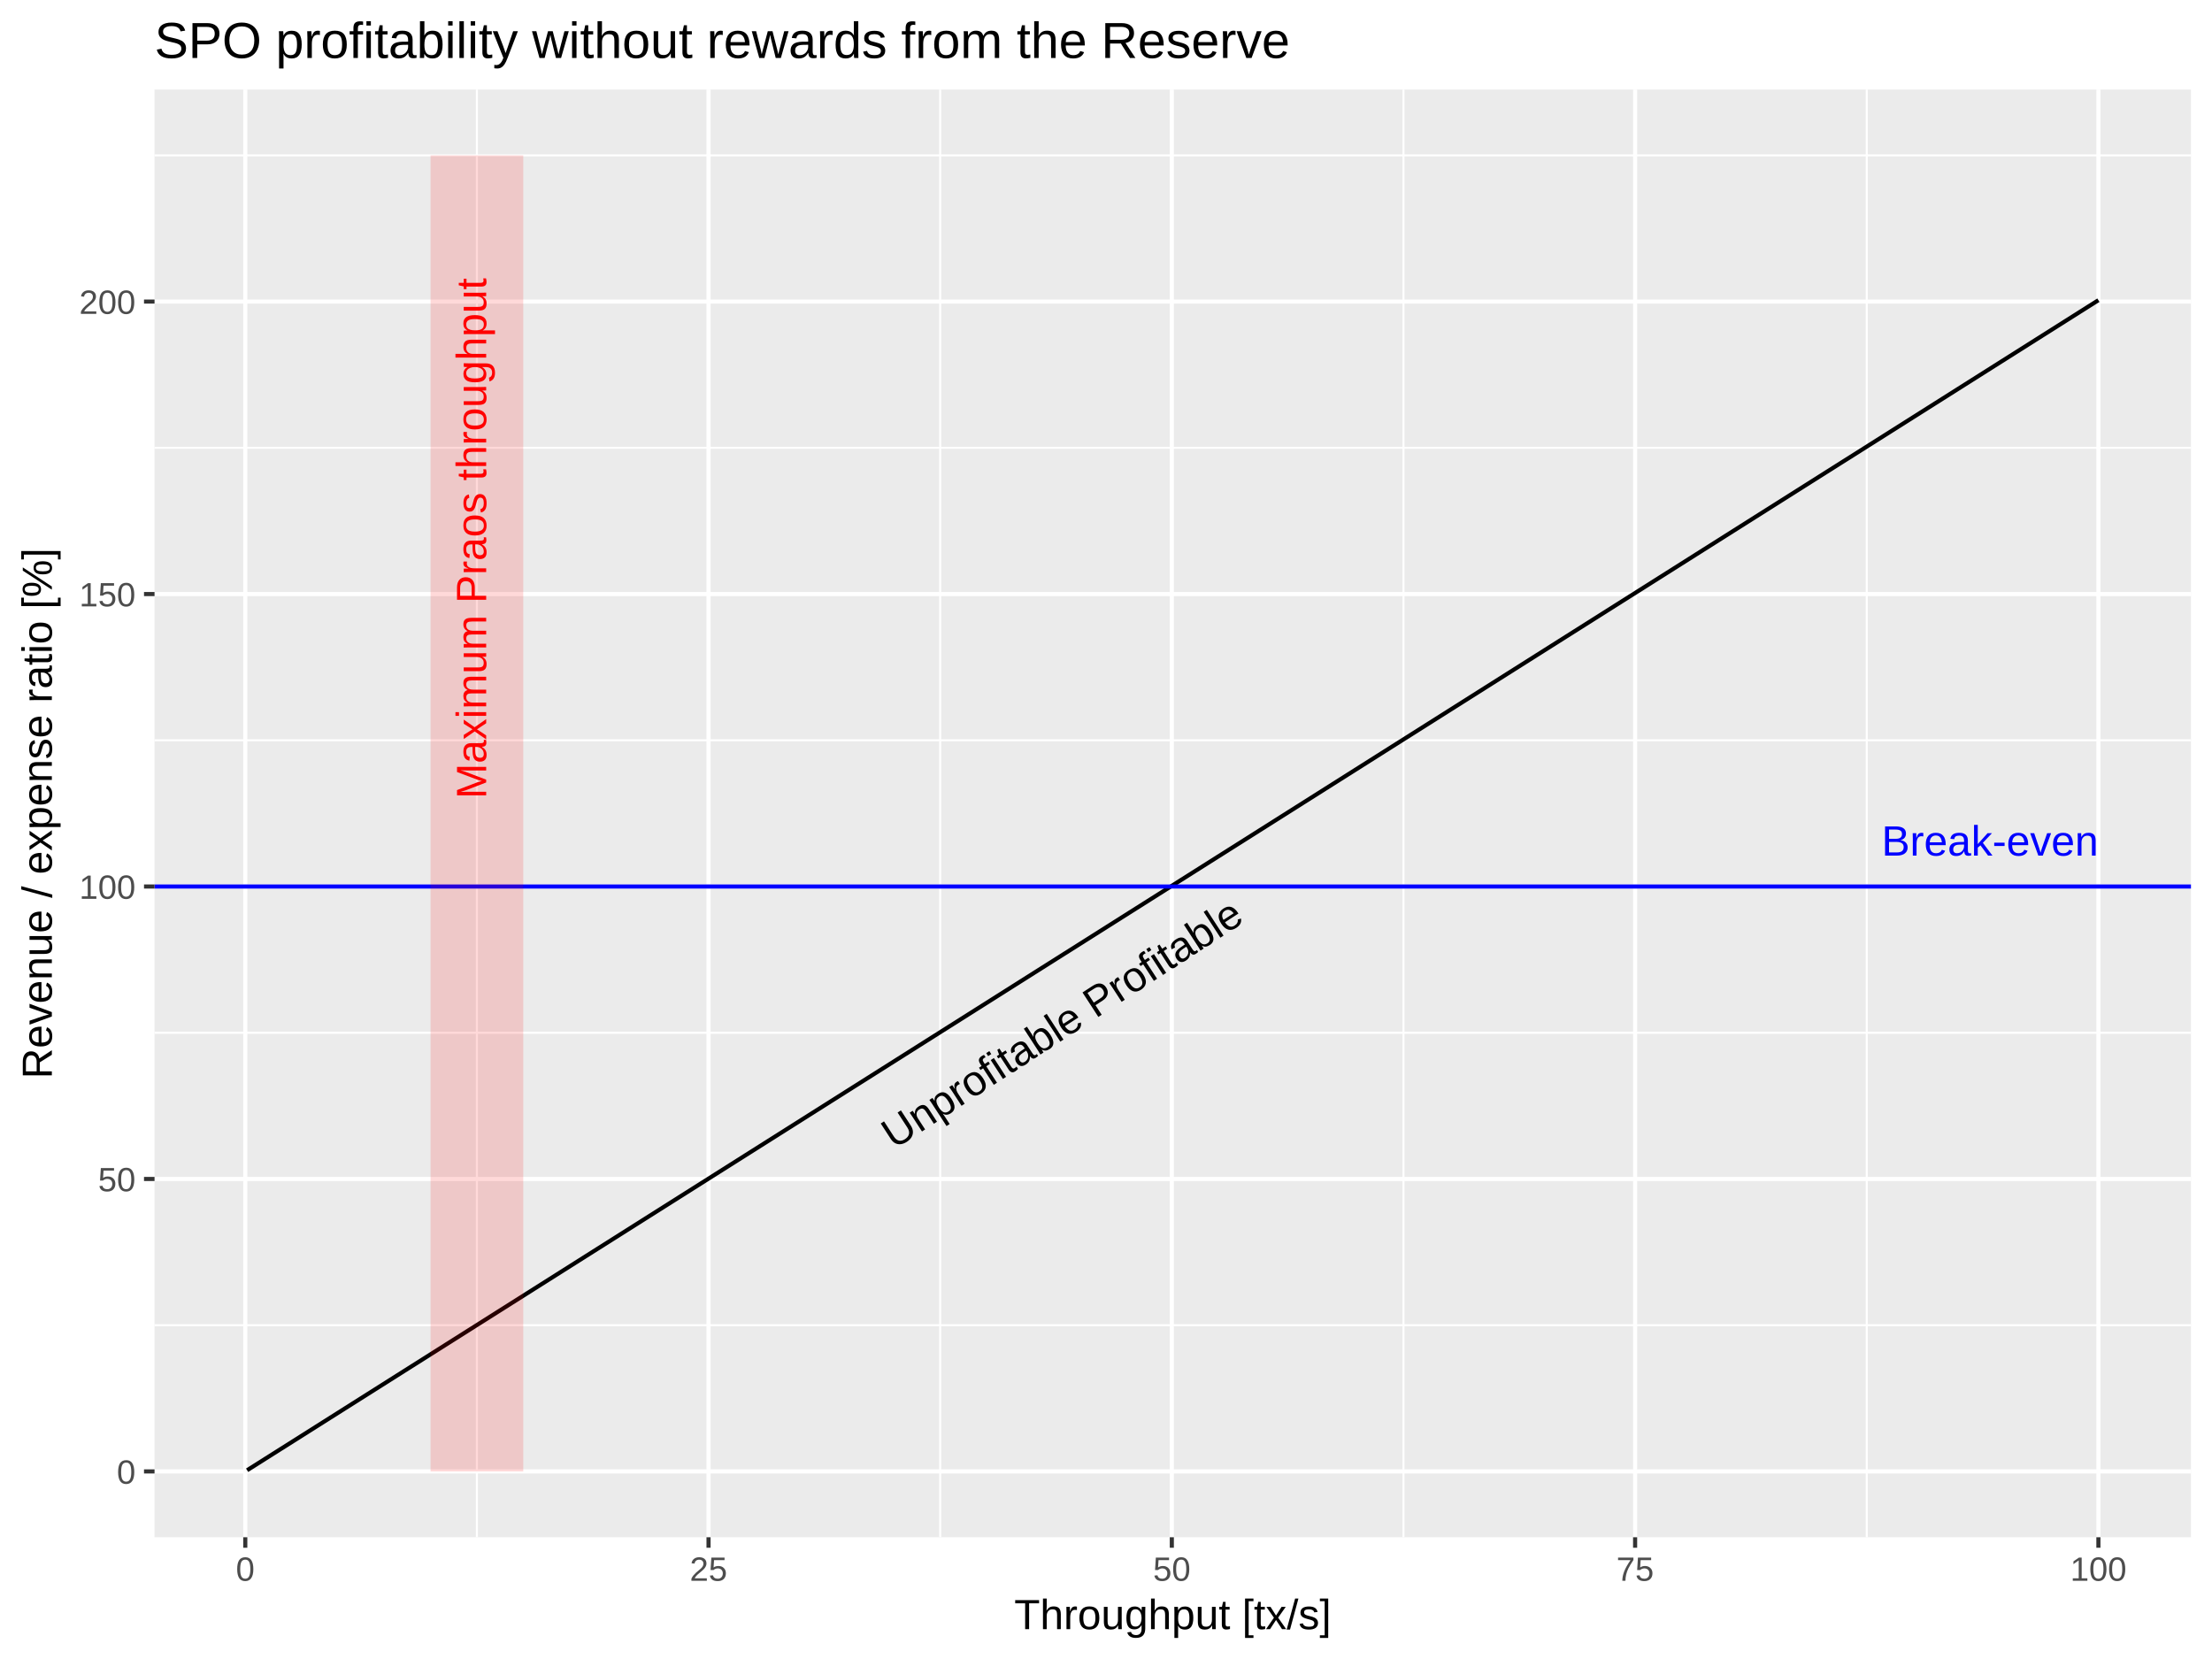
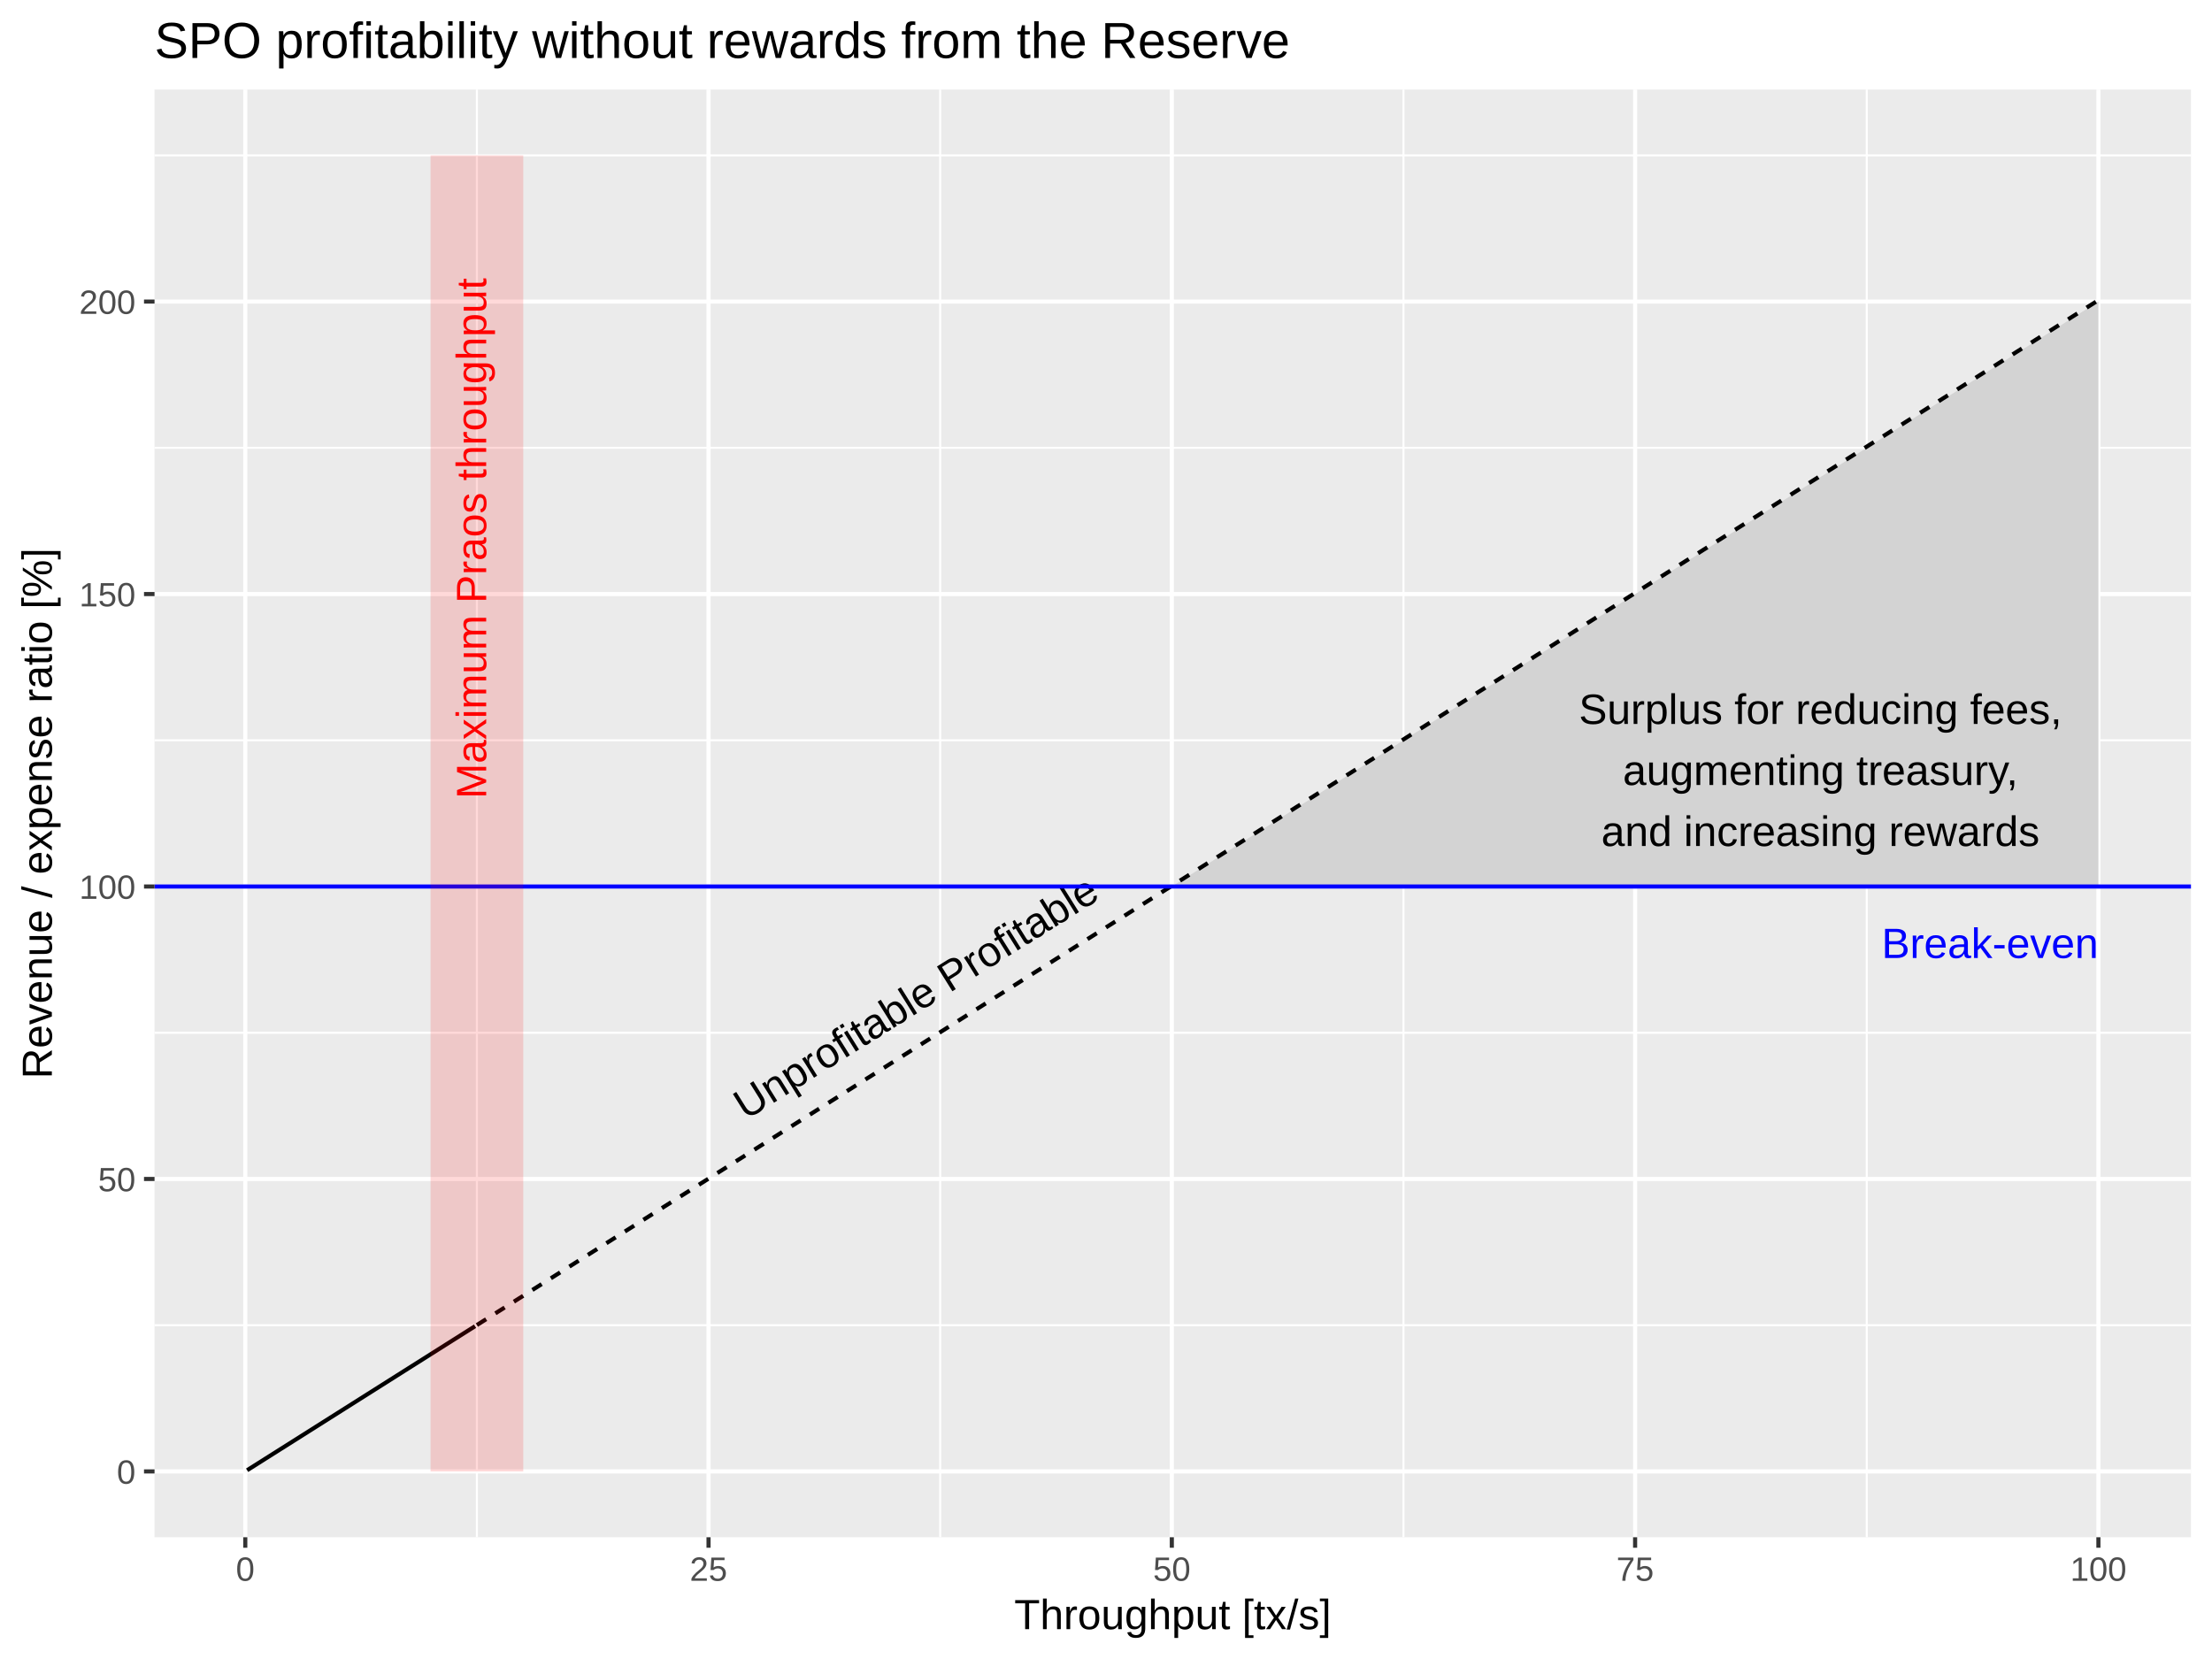
<svg xmlns="http://www.w3.org/2000/svg" class="svglite" width="576.00pt" height="432.00pt" viewBox="0 0 576.00 432.00">
  <defs>
    <style type="text/css">
    .svglite line, .svglite polyline, .svglite polygon, .svglite path, .svglite rect, .svglite circle {
      fill: none;
      stroke: #000000;
      stroke-linecap: round;
      stroke-linejoin: round;
      stroke-miterlimit: 10.00;
    }
    .svglite text {
      white-space: pre;
    }
  </style>
  </defs>
  <rect width="100%" height="100%" style="stroke: none; fill: #FFFFFF;" />
  <defs>
    <clipPath id="cpMC4wMHw1NzYuMDB8MC4wMHw0MzIuMDA=">
      <rect x="0.00" y="0.00" width="576.00" height="432.00" />
    </clipPath>
  </defs>
  <g clip-path="url(#cpMC4wMHw1NzYuMDB8MC4wMHw0MzIuMDA=)">
    <rect x="0.00" y="0.00" width="576.00" height="432.00" style="stroke-width: 1.07; stroke: #FFFFFF; fill: #FFFFFF;" />
  </g>
  <defs>
    <clipPath id="cpNDAuMjR8NTcwLjUyfDIzLjMyfDQwMC4yOQ==">
      <rect x="40.24" y="23.32" width="530.28" height="376.97" />
    </clipPath>
  </defs>
  <g clip-path="url(#cpNDAuMjR8NTcwLjUyfDIzLjMyfDQwMC4yOQ==)">
    <rect x="40.24" y="23.32" width="530.28" height="376.97" style="stroke-width: 1.07; stroke: none; fill: #EBEBEB;" />
    <polyline points="40.24,345.08 570.52,345.08 " style="stroke-width: 0.53; stroke: #FFFFFF; stroke-linecap: butt;" />
    <polyline points="40.24,268.93 570.52,268.93 " style="stroke-width: 0.53; stroke: #FFFFFF; stroke-linecap: butt;" />
    <polyline points="40.24,192.77 570.52,192.77 " style="stroke-width: 0.53; stroke: #FFFFFF; stroke-linecap: butt;" />
    <polyline points="40.24,116.61 570.52,116.61 " style="stroke-width: 0.53; stroke: #FFFFFF; stroke-linecap: butt;" />
    <polyline points="40.24,40.46 570.52,40.46 " style="stroke-width: 0.53; stroke: #FFFFFF; stroke-linecap: butt;" />
    <polyline points="124.18,400.29 124.18,23.32 " style="stroke-width: 0.53; stroke: #FFFFFF; stroke-linecap: butt;" />
    <polyline points="244.82,400.29 244.82,23.32 " style="stroke-width: 0.53; stroke: #FFFFFF; stroke-linecap: butt;" />
    <polyline points="365.46,400.29 365.46,23.32 " style="stroke-width: 0.53; stroke: #FFFFFF; stroke-linecap: butt;" />
    <polyline points="486.10,400.29 486.10,23.32 " style="stroke-width: 0.53; stroke: #FFFFFF; stroke-linecap: butt;" />
    <polyline points="40.24,383.16 570.52,383.16 " style="stroke-width: 1.07; stroke: #FFFFFF; stroke-linecap: butt;" />
    <polyline points="40.24,307.00 570.52,307.00 " style="stroke-width: 1.07; stroke: #FFFFFF; stroke-linecap: butt;" />
    <polyline points="40.24,230.85 570.52,230.85 " style="stroke-width: 1.07; stroke: #FFFFFF; stroke-linecap: butt;" />
    <polyline points="40.24,154.69 570.52,154.69 " style="stroke-width: 1.07; stroke: #FFFFFF; stroke-linecap: butt;" />
    <polyline points="40.24,78.53 570.52,78.53 " style="stroke-width: 1.07; stroke: #FFFFFF; stroke-linecap: butt;" />
    <polyline points="63.87,400.29 63.87,23.32 " style="stroke-width: 1.07; stroke: #FFFFFF; stroke-linecap: butt;" />
    <polyline points="184.50,400.29 184.50,23.32 " style="stroke-width: 1.07; stroke: #FFFFFF; stroke-linecap: butt;" />
    <polyline points="305.14,400.29 305.14,23.32 " style="stroke-width: 1.07; stroke: #FFFFFF; stroke-linecap: butt;" />
    <polyline points="425.78,400.29 425.78,23.32 " style="stroke-width: 1.07; stroke: #FFFFFF; stroke-linecap: butt;" />
    <polyline points="546.42,400.29 546.42,23.32 " style="stroke-width: 1.07; stroke: #FFFFFF; stroke-linecap: butt;" />
-     <polyline points="64.35,382.85 64.83,382.55 65.31,382.24 65.80,381.94 66.28,381.63 66.76,381.33 67.24,381.02 67.73,380.72 68.21,380.41 68.69,380.11 69.17,379.80 69.66,379.50 70.14,379.19 70.62,378.89 71.10,378.58 71.59,378.28 72.07,377.97 72.55,377.67 73.03,377.36 73.52,377.06 74.00,376.76 74.48,376.45 74.96,376.15 75.45,375.84 75.93,375.54 76.41,375.23 76.89,374.93 77.38,374.62 77.86,374.32 78.34,374.01 78.82,373.71 79.31,373.40 79.79,373.10 80.27,372.79 80.75,372.49 81.24,372.18 81.72,371.88 82.20,371.57 82.68,371.27 83.17,370.96 83.65,370.66 84.13,370.35 84.61,370.05 85.10,369.74 85.58,369.44 86.06,369.13 86.55,368.83 87.03,368.52 87.51,368.22 87.99,367.91 88.48,367.61 88.96,367.30 89.44,367.00 89.92,366.69 90.41,366.39 90.89,366.08 91.37,365.78 91.85,365.47 92.34,365.17 92.82,364.86 93.30,364.56 93.78,364.25 94.27,363.95 94.75,363.64 95.23,363.34 95.71,363.03 96.20,362.73 96.68,362.42 97.16,362.12 97.64,361.81 98.13,361.51 98.61,361.20 99.09,360.90 99.57,360.59 100.06,360.29 100.54,359.98 101.02,359.68 101.50,359.37 101.99,359.07 102.47,358.76 102.95,358.46 103.43,358.15 103.92,357.85 104.40,357.54 104.88,357.24 105.36,356.93 105.85,356.63 106.33,356.32 106.81,356.02 107.29,355.71 107.78,355.41 108.26,355.10 108.74,354.80 109.23,354.49 109.71,354.19 110.19,353.88 110.67,353.58 111.16,353.27 111.64,352.97 112.12,352.66 112.60,352.36 113.09,352.05 113.57,351.75 114.05,351.44 114.53,351.14 115.02,350.83 115.50,350.53 115.98,350.22 116.46,349.92 116.95,349.61 117.43,349.31 117.91,349.00 118.39,348.70 118.88,348.39 119.36,348.09 119.84,347.78 120.32,347.48 120.81,347.17 121.29,346.87 121.77,346.56 122.25,346.26 122.74,345.95 123.22,345.65 123.70,345.34 124.18,345.04 124.67,344.73 125.15,344.43 125.63,344.12 126.11,343.82 126.60,343.51 127.08,343.21 127.56,342.90 128.04,342.60 128.53,342.29 129.01,341.99 129.49,341.68 129.97,341.38 130.46,341.07 130.94,340.77 131.42,340.46 131.91,340.16 132.39,339.85 132.87,339.55 133.35,339.24 133.84,338.94 134.32,338.63 134.80,338.33 135.28,338.02 135.77,337.72 136.25,337.41 136.73,337.11 137.21,336.80 137.70,336.50 138.18,336.19 138.66,335.89 139.14,335.58 139.63,335.28 140.11,334.97 140.59,334.67 141.07,334.36 141.56,334.06 142.04,333.75 142.52,333.45 143.00,333.14 143.49,332.84 143.97,332.53 144.45,332.23 144.93,331.92 145.42,331.62 145.90,331.31 146.38,331.01 146.86,330.70 147.35,330.40 147.83,330.09 148.31,329.79 148.79,329.48 149.28,329.18 149.76,328.87 150.24,328.57 150.72,328.26 151.21,327.96 151.69,327.65 152.17,327.35 152.65,327.04 153.14,326.74 153.62,326.43 154.10,326.13 154.58,325.82 155.07,325.52 155.55,325.21 156.03,324.91 156.52,324.60 157.00,324.30 157.48,323.99 157.96,323.69 158.45,323.38 158.93,323.08 159.41,322.77 159.89,322.47 160.38,322.16 160.86,321.86 161.34,321.55 161.82,321.25 162.31,320.94 162.79,320.64 163.27,320.33 163.75,320.03 164.24,319.72 164.72,319.42 165.20,319.11 165.68,318.81 166.17,318.50 166.65,318.20 167.13,317.89 167.61,317.59 168.10,317.28 168.58,316.98 169.06,316.67 169.54,316.37 170.03,316.06 170.51,315.76 170.99,315.45 171.47,315.15 171.96,314.84 172.44,314.54 172.92,314.23 173.40,313.93 173.89,313.62 174.37,313.32 174.85,313.01 175.33,312.71 175.82,312.40 176.30,312.10 176.78,311.79 177.26,311.49 177.75,311.18 178.23,310.88 178.71,310.57 179.20,310.27 179.68,309.96 180.16,309.66 180.64,309.35 181.13,309.05 181.61,308.74 182.09,308.44 182.57,308.13 183.06,307.83 183.54,307.52 184.02,307.22 184.50,306.91 184.99,306.61 185.47,306.30 185.95,306.00 186.43,305.69 186.92,305.39 187.40,305.08 187.88,304.78 188.36,304.47 188.85,304.17 189.33,303.86 189.81,303.56 190.29,303.25 190.78,302.95 191.26,302.64 191.74,302.34 192.22,302.03 192.71,301.73 193.19,301.42 193.67,301.12 194.15,300.81 194.64,300.51 195.12,300.20 195.60,299.90 196.08,299.59 196.57,299.29 197.05,298.98 197.53,298.68 198.01,298.37 198.50,298.07 198.98,297.76 199.46,297.46 199.94,297.15 200.43,296.85 200.91,296.54 201.39,296.24 201.88,295.93 202.36,295.63 202.84,295.32 203.32,295.02 203.81,294.71 204.29,294.41 204.77,294.10 205.25,293.80 205.74,293.49 206.22,293.19 206.70,292.88 207.18,292.58 207.67,292.27 208.15,291.97 208.63,291.66 209.11,291.36 209.60,291.05 210.08,290.75 210.56,290.44 211.04,290.14 211.53,289.83 212.01,289.53 212.49,289.22 212.97,288.92 213.46,288.61 213.94,288.31 214.42,288.00 214.90,287.70 215.39,287.39 215.87,287.09 216.35,286.78 216.83,286.48 217.32,286.17 217.80,285.87 218.28,285.56 218.76,285.26 219.25,284.95 219.73,284.65 220.21,284.34 220.69,284.04 221.18,283.73 221.66,283.43 222.14,283.12 222.62,282.82 223.11,282.51 223.59,282.21 224.07,281.90 224.55,281.60 225.04,281.29 225.52,280.99 226.00,280.68 226.49,280.38 226.97,280.07 227.45,279.77 227.93,279.46 228.42,279.16 228.90,278.85 229.38,278.55 229.86,278.24 230.35,277.94 230.83,277.63 231.31,277.33 231.79,277.02 232.28,276.72 232.76,276.41 233.24,276.11 233.72,275.80 234.21,275.50 234.69,275.19 235.17,274.89 235.65,274.58 236.14,274.28 236.62,273.97 237.10,273.67 237.58,273.36 238.07,273.06 238.55,272.75 239.03,272.45 239.51,272.14 240.00,271.84 240.48,271.53 240.96,271.23 241.44,270.92 241.93,270.62 242.41,270.31 242.89,270.01 243.37,269.70 243.86,269.40 244.34,269.09 244.82,268.79 245.30,268.48 245.79,268.18 246.27,267.87 246.75,267.57 247.23,267.26 247.72,266.96 248.20,266.65 248.68,266.35 249.17,266.04 249.65,265.74 250.13,265.43 250.61,265.13 251.10,264.82 251.58,264.52 252.06,264.21 252.54,263.91 253.03,263.60 253.51,263.30 253.99,262.99 254.47,262.69 254.96,262.38 255.44,262.08 255.92,261.77 256.40,261.47 256.89,261.16 257.37,260.86 257.85,260.55 258.33,260.25 258.82,259.94 259.30,259.64 259.78,259.33 260.26,259.03 260.75,258.72 261.23,258.42 261.71,258.11 262.19,257.81 262.68,257.50 263.16,257.20 263.64,256.89 264.12,256.59 264.61,256.28 265.09,255.98 265.57,255.67 266.05,255.37 266.54,255.06 267.02,254.76 267.50,254.45 267.98,254.15 268.47,253.84 268.95,253.54 269.43,253.23 269.91,252.93 270.40,252.62 270.88,252.32 271.36,252.01 271.85,251.71 272.33,251.40 272.81,251.10 273.29,250.79 273.78,250.49 274.26,250.18 274.74,249.88 275.22,249.57 275.71,249.27 276.19,248.96 276.67,248.66 277.15,248.35 277.64,248.05 278.12,247.75 278.60,247.44 279.08,247.14 279.57,246.83 280.05,246.53 280.53,246.22 281.01,245.92 281.50,245.61 281.98,245.31 282.46,245.00 282.94,244.70 283.43,244.39 283.91,244.09 284.39,243.78 284.87,243.48 285.36,243.17 285.84,242.87 286.32,242.56 286.80,242.26 287.29,241.95 287.77,241.65 288.25,241.34 288.73,241.04 289.22,240.73 289.70,240.43 290.18,240.12 290.66,239.82 291.15,239.51 291.63,239.21 292.11,238.90 292.59,238.60 293.08,238.29 293.56,237.99 294.04,237.68 294.52,237.38 295.01,237.07 295.49,236.77 295.97,236.46 296.46,236.16 296.94,235.85 297.42,235.55 297.90,235.24 298.39,234.94 298.87,234.63 299.35,234.33 299.83,234.02 300.32,233.72 300.80,233.41 301.28,233.11 301.76,232.80 302.25,232.50 302.73,232.19 303.21,231.89 303.69,231.58 304.18,231.28 304.66,230.97 305.14,230.67 305.62,230.36 306.11,230.06 306.59,229.75 307.07,229.45 307.55,229.14 308.04,228.84 308.52,228.53 309.00,228.23 309.48,227.92 309.97,227.62 310.45,227.31 310.93,227.01 311.41,226.70 311.90,226.40 312.38,226.09 312.86,225.79 313.34,225.48 313.83,225.18 314.31,224.87 314.79,224.57 315.27,224.26 315.76,223.96 316.24,223.65 316.72,223.35 317.20,223.04 317.69,222.74 318.17,222.43 318.65,222.13 319.14,221.82 319.62,221.52 320.10,221.21 320.58,220.91 321.07,220.60 321.55,220.30 322.03,219.99 322.51,219.69 323.00,219.38 323.48,219.08 323.96,218.77 324.44,218.47 324.93,218.16 325.41,217.86 325.89,217.55 326.37,217.25 326.86,216.94 327.34,216.64 327.82,216.33 328.30,216.03 328.79,215.72 329.27,215.42 329.75,215.11 330.23,214.81 330.72,214.50 331.20,214.20 331.68,213.89 332.16,213.59 332.65,213.28 333.13,212.98 333.61,212.67 334.09,212.37 334.58,212.06 335.06,211.76 335.54,211.45 336.02,211.15 336.51,210.84 336.99,210.54 337.47,210.23 337.95,209.93 338.44,209.62 338.92,209.32 339.40,209.01 339.88,208.71 340.37,208.40 340.85,208.10 341.33,207.79 341.82,207.49 342.30,207.18 342.78,206.88 343.26,206.57 343.75,206.27 344.23,205.96 344.71,205.66 345.19,205.35 345.68,205.05 346.16,204.74 346.64,204.44 347.12,204.13 347.61,203.83 348.09,203.52 348.57,203.22 349.05,202.91 349.54,202.61 350.02,202.30 350.50,202.00 350.98,201.69 351.47,201.39 351.95,201.08 352.43,200.78 352.91,200.47 353.40,200.17 353.88,199.86 354.36,199.56 354.84,199.25 355.33,198.95 355.81,198.64 356.29,198.34 356.77,198.03 357.26,197.73 357.74,197.42 358.22,197.12 358.70,196.81 359.19,196.51 359.67,196.20 360.15,195.90 360.63,195.59 361.12,195.29 361.60,194.98 362.08,194.68 362.56,194.37 363.05,194.07 363.53,193.76 364.01,193.46 364.50,193.15 364.98,192.85 365.46,192.54 365.94,192.24 366.43,191.93 366.91,191.63 367.39,191.32 367.87,191.02 368.36,190.71 368.84,190.41 369.32,190.10 369.80,189.80 370.29,189.49 370.77,189.19 371.25,188.88 371.73,188.58 372.22,188.27 372.70,187.97 373.18,187.66 373.66,187.36 374.15,187.05 374.63,186.75 375.11,186.44 375.59,186.14 376.08,185.83 376.56,185.53 377.04,185.22 377.52,184.92 378.01,184.61 378.49,184.31 378.97,184.00 379.45,183.70 379.94,183.39 380.42,183.09 380.90,182.78 381.38,182.48 381.87,182.17 382.35,181.87 382.83,181.56 383.31,181.26 383.80,180.95 384.28,180.65 384.76,180.34 385.24,180.04 385.73,179.73 386.21,179.43 386.69,179.12 387.17,178.82 387.66,178.51 388.14,178.21 388.62,177.90 389.11,177.60 389.59,177.29 390.07,176.99 390.55,176.68 391.04,176.38 391.52,176.07 392.00,175.77 392.48,175.46 392.97,175.16 393.45,174.85 393.93,174.55 394.41,174.24 394.90,173.94 395.38,173.63 395.86,173.33 396.34,173.02 396.83,172.72 397.31,172.41 397.79,172.11 398.27,171.80 398.76,171.50 399.24,171.19 399.72,170.89 400.20,170.58 400.69,170.28 401.17,169.97 401.65,169.67 402.13,169.36 402.62,169.06 403.10,168.75 403.58,168.45 404.06,168.14 404.55,167.84 405.03,167.53 405.51,167.23 405.99,166.92 406.48,166.62 406.96,166.31 407.44,166.01 407.92,165.70 408.41,165.40 408.89,165.09 409.37,164.79 409.85,164.48 410.34,164.18 410.82,163.87 411.30,163.57 411.79,163.26 412.27,162.96 412.75,162.65 413.23,162.35 413.72,162.04 414.20,161.74 414.68,161.43 415.16,161.13 415.65,160.82 416.13,160.52 416.61,160.21 417.09,159.91 417.58,159.60 418.06,159.30 418.54,158.99 419.02,158.69 419.51,158.38 419.99,158.08 420.47,157.77 420.95,157.47 421.44,157.16 421.92,156.86 422.40,156.55 422.88,156.25 423.37,155.94 423.85,155.64 424.33,155.33 424.81,155.03 425.30,154.72 425.78,154.42 426.26,154.11 426.74,153.81 427.23,153.50 427.71,153.20 428.19,152.89 428.67,152.59 429.16,152.28 429.64,151.98 430.12,151.67 430.60,151.37 431.09,151.06 431.57,150.76 432.05,150.45 432.53,150.15 433.02,149.84 433.50,149.54 433.98,149.23 434.47,148.93 434.95,148.62 435.43,148.32 435.91,148.01 436.40,147.71 436.88,147.40 437.36,147.10 437.84,146.79 438.33,146.49 438.81,146.18 439.29,145.88 439.77,145.57 440.26,145.27 440.74,144.96 441.22,144.66 441.70,144.35 442.19,144.05 442.67,143.74 443.15,143.44 443.63,143.13 444.12,142.83 444.60,142.52 445.08,142.22 445.56,141.91 446.05,141.61 446.53,141.30 447.01,141.00 447.49,140.69 447.98,140.39 448.46,140.08 448.94,139.78 449.42,139.47 449.91,139.17 450.39,138.86 450.87,138.56 451.35,138.25 451.84,137.95 452.32,137.64 452.80,137.34 453.28,137.03 453.77,136.73 454.25,136.42 454.73,136.12 455.21,135.81 455.70,135.51 456.18,135.20 456.66,134.90 457.14,134.59 457.63,134.29 458.11,133.98 458.59,133.68 459.08,133.37 459.56,133.07 460.04,132.76 460.52,132.46 461.01,132.15 461.49,131.85 461.97,131.54 462.45,131.24 462.94,130.93 463.42,130.63 463.90,130.32 464.38,130.02 464.87,129.71 465.35,129.41 465.83,129.10 466.31,128.80 466.80,128.49 467.28,128.19 467.76,127.88 468.24,127.58 468.73,127.27 469.21,126.97 469.69,126.66 470.17,126.36 470.66,126.05 471.14,125.75 471.62,125.44 472.10,125.14 472.59,124.83 473.07,124.53 473.55,124.22 474.03,123.92 474.52,123.61 475.00,123.31 475.48,123.00 475.96,122.70 476.45,122.39 476.93,122.09 477.41,121.78 477.89,121.48 478.38,121.17 478.86,120.87 479.34,120.56 479.82,120.26 480.31,119.95 480.79,119.65 481.27,119.35 481.76,119.04 482.24,118.74 482.72,118.43 483.20,118.13 483.69,117.82 484.17,117.52 484.65,117.21 485.13,116.91 485.62,116.60 486.10,116.30 486.58,115.99 487.06,115.69 487.55,115.38 488.03,115.08 488.51,114.77 488.99,114.47 489.48,114.16 489.96,113.86 490.44,113.55 490.92,113.25 491.41,112.94 491.89,112.64 492.37,112.33 492.85,112.03 493.34,111.72 493.82,111.42 494.30,111.11 494.78,110.81 495.27,110.50 495.75,110.20 496.23,109.89 496.71,109.59 497.20,109.28 497.68,108.98 498.16,108.67 498.64,108.37 499.13,108.06 499.61,107.76 500.09,107.45 500.57,107.15 501.06,106.84 501.54,106.54 502.02,106.23 502.50,105.93 502.99,105.62 503.47,105.32 503.95,105.01 504.44,104.71 504.92,104.40 505.40,104.10 505.88,103.79 506.37,103.49 506.85,103.18 507.33,102.88 507.81,102.57 508.30,102.27 508.78,101.96 509.26,101.66 509.74,101.35 510.23,101.05 510.71,100.74 511.19,100.44 511.67,100.13 512.16,99.83 512.64,99.52 513.12,99.22 513.60,98.91 514.09,98.61 514.57,98.30 515.05,98.00 515.53,97.69 516.02,97.39 516.50,97.08 516.98,96.78 517.46,96.47 517.95,96.17 518.43,95.86 518.91,95.56 519.39,95.25 519.88,94.95 520.36,94.64 520.84,94.34 521.32,94.03 521.81,93.73 522.29,93.42 522.77,93.12 523.25,92.81 523.74,92.51 524.22,92.20 524.70,91.90 525.18,91.59 525.67,91.29 526.15,90.98 526.63,90.68 527.12,90.37 527.60,90.07 528.08,89.76 528.56,89.46 529.05,89.15 529.53,88.85 530.01,88.54 530.49,88.24 530.98,87.93 531.46,87.63 531.94,87.32 532.42,87.02 532.91,86.71 533.39,86.41 533.87,86.10 534.35,85.80 534.84,85.49 535.32,85.19 535.80,84.88 536.28,84.58 536.77,84.27 537.25,83.97 537.73,83.66 538.21,83.36 538.70,83.05 539.18,82.75 539.66,82.44 540.14,82.14 540.63,81.83 541.11,81.53 541.59,81.22 542.07,80.92 542.56,80.61 543.04,80.31 543.52,80.00 544.00,79.70 544.49,79.39 544.97,79.09 545.45,78.78 545.93,78.48 546.42,78.17 " style="stroke-width: 1.07; stroke-linecap: butt;" />
-     <text transform="translate(232.76,299.39) rotate(-33)" style="font-size: 11.04px; font-family: &quot;Arial&quot;;" textLength="232.58px" lengthAdjust="spacingAndGlyphs">Unprofitable                                Profitable</text>
+     <polygon points="305.14,230.85 546.42,230.85 546.42,78.53 " style="stroke-width: 1.07; stroke: none; stroke-linecap: butt; fill: #D3D3D3;" />
+     <polyline points="64.35,382.85 64.83,382.55 65.31,382.24 65.80,381.94 66.28,381.63 66.76,381.33 67.24,381.02 67.73,380.72 68.21,380.41 68.69,380.11 69.17,379.80 69.66,379.50 70.14,379.19 70.62,378.89 71.10,378.58 71.59,378.28 72.07,377.97 72.55,377.67 73.03,377.36 73.52,377.06 74.00,376.76 74.48,376.45 74.96,376.15 75.45,375.84 75.93,375.54 76.41,375.23 76.89,374.93 77.38,374.62 77.86,374.32 78.34,374.01 78.82,373.71 79.31,373.40 79.79,373.10 80.27,372.79 80.75,372.49 81.24,372.18 81.72,371.88 82.20,371.57 82.68,371.27 83.17,370.96 83.65,370.66 84.13,370.35 84.61,370.05 85.10,369.74 85.58,369.44 86.06,369.13 86.55,368.83 87.03,368.52 87.51,368.22 87.99,367.91 88.48,367.61 88.96,367.30 89.44,367.00 89.92,366.69 90.41,366.39 90.89,366.08 91.37,365.78 91.85,365.47 92.34,365.17 92.82,364.86 93.30,364.56 93.78,364.25 94.27,363.95 94.75,363.64 95.23,363.34 95.71,363.03 96.20,362.73 96.68,362.42 97.16,362.12 97.64,361.81 98.13,361.51 98.61,361.20 99.09,360.90 99.57,360.59 100.06,360.29 100.54,359.98 101.02,359.68 101.50,359.37 101.99,359.07 102.47,358.76 102.95,358.46 103.43,358.15 103.92,357.85 104.40,357.54 104.88,357.24 105.36,356.93 105.85,356.63 106.33,356.32 106.81,356.02 107.29,355.71 107.78,355.41 108.26,355.10 108.74,354.80 109.23,354.49 109.71,354.19 110.19,353.88 110.67,353.58 111.16,353.27 111.64,352.97 112.12,352.66 112.60,352.36 113.09,352.05 113.57,351.75 114.05,351.44 114.53,351.14 115.02,350.83 115.50,350.53 115.98,350.22 116.46,349.92 116.95,349.61 117.43,349.31 117.91,349.00 118.39,348.70 118.88,348.39 119.36,348.09 119.84,347.78 120.32,347.48 120.81,347.17 121.29,346.87 121.77,346.56 122.25,346.26 122.74,345.95 123.22,345.65 123.70,345.34 " style="stroke-width: 1.07; stroke-linecap: butt;" />
+     <polyline points="124.18,345.04 124.67,344.73 125.15,344.43 125.63,344.12 126.11,343.82 126.60,343.51 127.08,343.21 127.56,342.90 128.04,342.60 128.53,342.29 129.01,341.99 129.49,341.68 129.97,341.38 130.46,341.07 130.94,340.77 131.42,340.46 131.91,340.16 132.39,339.85 132.87,339.55 133.35,339.24 133.84,338.94 134.32,338.63 134.80,338.33 135.28,338.02 135.77,337.72 136.25,337.41 136.73,337.11 137.21,336.80 137.70,336.50 138.18,336.19 138.66,335.89 139.14,335.58 139.63,335.28 140.11,334.97 140.59,334.67 141.07,334.36 141.56,334.06 142.04,333.75 142.52,333.45 143.00,333.14 143.49,332.84 143.97,332.53 144.45,332.23 144.93,331.92 145.42,331.62 145.90,331.31 146.38,331.01 146.86,330.70 147.35,330.40 147.83,330.09 148.31,329.79 148.79,329.48 149.28,329.18 149.76,328.87 150.24,328.57 150.72,328.26 151.21,327.96 151.69,327.65 152.17,327.35 152.65,327.04 153.14,326.74 153.62,326.43 154.10,326.13 154.58,325.82 155.07,325.52 155.55,325.21 156.03,324.91 156.52,324.60 157.00,324.30 157.48,323.99 157.96,323.69 158.45,323.38 158.93,323.08 159.41,322.77 159.89,322.47 160.38,322.16 160.86,321.86 161.34,321.55 161.82,321.25 162.31,320.94 162.79,320.64 163.27,320.33 163.75,320.03 164.24,319.72 164.72,319.42 165.20,319.11 165.68,318.81 166.17,318.50 166.65,318.20 167.13,317.89 167.61,317.59 168.10,317.28 168.58,316.98 169.06,316.67 169.54,316.37 170.03,316.06 170.51,315.76 170.99,315.45 171.47,315.15 171.96,314.84 172.44,314.54 172.92,314.23 173.40,313.93 173.89,313.62 174.37,313.32 174.85,313.01 175.33,312.71 175.82,312.40 176.30,312.10 176.78,311.79 177.26,311.49 177.75,311.18 178.23,310.88 178.71,310.57 179.20,310.27 179.68,309.96 180.16,309.66 180.64,309.35 181.13,309.05 181.61,308.74 182.09,308.44 182.57,308.13 183.06,307.83 183.54,307.52 184.02,307.22 184.50,306.91 184.99,306.61 185.47,306.30 185.95,306.00 186.43,305.69 186.92,305.39 187.40,305.08 187.88,304.78 188.36,304.47 188.85,304.17 189.33,303.86 189.81,303.56 190.29,303.25 190.78,302.95 191.26,302.64 191.74,302.34 192.22,302.03 192.71,301.73 193.19,301.42 193.67,301.12 194.15,300.81 194.64,300.51 195.12,300.20 195.60,299.90 196.08,299.59 196.57,299.29 197.05,298.98 197.53,298.68 198.01,298.37 198.50,298.07 198.98,297.76 199.46,297.46 199.94,297.15 200.43,296.85 200.91,296.54 201.39,296.24 201.88,295.93 202.36,295.63 202.84,295.32 203.32,295.02 203.81,294.71 204.29,294.41 204.77,294.10 205.25,293.80 205.74,293.49 206.22,293.19 206.70,292.88 207.18,292.58 207.67,292.27 208.15,291.97 208.63,291.66 209.11,291.36 209.60,291.05 210.08,290.75 210.56,290.44 211.04,290.14 211.53,289.83 212.01,289.53 212.49,289.22 212.97,288.92 213.46,288.61 213.94,288.31 214.42,288.00 214.90,287.70 215.39,287.39 215.87,287.09 216.35,286.78 216.83,286.48 217.32,286.17 217.80,285.87 218.28,285.56 218.76,285.26 219.25,284.95 219.73,284.65 220.21,284.34 220.69,284.04 221.18,283.73 221.66,283.43 222.14,283.12 222.62,282.82 223.11,282.51 223.59,282.21 224.07,281.90 224.55,281.60 225.04,281.29 225.52,280.99 226.00,280.68 226.49,280.38 226.97,280.07 227.45,279.77 227.93,279.46 228.42,279.16 228.90,278.85 229.38,278.55 229.86,278.24 230.35,277.94 230.83,277.63 231.31,277.33 231.79,277.02 232.28,276.72 232.76,276.41 233.24,276.11 233.72,275.80 234.21,275.50 234.69,275.19 235.17,274.89 235.65,274.58 236.14,274.28 236.62,273.97 237.10,273.67 237.58,273.36 238.07,273.06 238.55,272.75 239.03,272.45 239.51,272.14 240.00,271.84 240.48,271.53 240.96,271.23 241.44,270.92 241.93,270.62 242.41,270.31 242.89,270.01 243.37,269.70 243.86,269.40 244.34,269.09 244.82,268.79 245.30,268.48 245.79,268.18 246.27,267.87 246.75,267.57 247.23,267.26 247.72,266.96 248.20,266.65 248.68,266.35 249.17,266.04 249.65,265.74 250.13,265.43 250.61,265.13 251.10,264.82 251.58,264.52 252.06,264.21 252.54,263.91 253.03,263.60 253.51,263.30 253.99,262.99 254.47,262.69 254.96,262.38 255.44,262.08 255.92,261.77 256.40,261.47 256.89,261.16 257.37,260.86 257.85,260.55 258.33,260.25 258.82,259.94 259.30,259.64 259.78,259.33 260.26,259.03 260.75,258.72 261.23,258.42 261.71,258.11 262.19,257.81 262.68,257.50 263.16,257.20 263.64,256.89 264.12,256.59 264.61,256.28 265.09,255.98 265.57,255.67 266.05,255.37 266.54,255.06 267.02,254.76 267.50,254.45 267.98,254.15 268.47,253.84 268.95,253.54 269.43,253.23 269.91,252.93 270.40,252.62 270.88,252.32 271.36,252.01 271.85,251.71 272.33,251.40 272.81,251.10 273.29,250.79 273.78,250.49 274.26,250.18 274.74,249.88 275.22,249.57 275.71,249.27 276.19,248.96 276.67,248.66 277.15,248.35 277.64,248.05 278.12,247.75 278.60,247.44 279.08,247.14 279.57,246.83 280.05,246.53 280.53,246.22 281.01,245.92 281.50,245.61 281.98,245.31 282.46,245.00 282.94,244.70 283.43,244.39 283.91,244.09 284.39,243.78 284.87,243.48 285.36,243.17 285.84,242.87 286.32,242.56 286.80,242.26 287.29,241.95 287.77,241.65 288.25,241.34 288.73,241.04 289.22,240.73 289.70,240.43 290.18,240.12 290.66,239.82 291.15,239.51 291.63,239.21 292.11,238.90 292.59,238.60 293.08,238.29 293.56,237.99 294.04,237.68 294.52,237.38 295.01,237.07 295.49,236.77 295.97,236.46 296.46,236.16 296.94,235.85 297.42,235.55 297.90,235.24 298.39,234.94 298.87,234.63 299.35,234.33 299.83,234.02 300.32,233.72 300.80,233.41 301.28,233.11 301.76,232.80 302.25,232.50 302.73,232.19 303.21,231.89 303.69,231.58 304.18,231.28 304.66,230.97 305.14,230.67 305.62,230.36 306.11,230.06 306.59,229.75 307.07,229.45 307.55,229.14 308.04,228.84 308.52,228.53 309.00,228.23 309.48,227.92 309.97,227.62 310.45,227.31 310.93,227.01 311.41,226.70 311.90,226.40 312.38,226.09 312.86,225.79 313.34,225.48 313.83,225.18 314.31,224.87 314.79,224.57 315.27,224.26 315.76,223.96 316.24,223.65 316.72,223.35 317.20,223.04 317.69,222.74 318.17,222.43 318.65,222.13 319.14,221.82 319.62,221.52 320.10,221.21 320.58,220.91 321.07,220.60 321.55,220.30 322.03,219.99 322.51,219.69 323.00,219.38 323.48,219.08 323.96,218.77 324.44,218.47 324.93,218.16 325.41,217.86 325.89,217.55 326.37,217.25 326.86,216.94 327.34,216.64 327.82,216.33 328.30,216.03 328.79,215.72 329.27,215.42 329.75,215.11 330.23,214.81 330.72,214.50 331.20,214.20 331.68,213.89 332.16,213.59 332.65,213.28 333.13,212.98 333.61,212.67 334.09,212.37 334.58,212.06 335.06,211.76 335.54,211.45 336.02,211.15 336.51,210.84 336.99,210.54 337.47,210.23 337.95,209.93 338.44,209.62 338.92,209.32 339.40,209.01 339.88,208.71 340.37,208.40 340.85,208.10 341.33,207.79 341.82,207.49 342.30,207.18 342.78,206.88 343.26,206.57 343.75,206.27 344.23,205.96 344.71,205.66 345.19,205.35 345.68,205.05 346.16,204.74 346.64,204.44 347.12,204.13 347.61,203.83 348.09,203.52 348.57,203.22 349.05,202.91 349.54,202.61 350.02,202.30 350.50,202.00 350.98,201.69 351.47,201.39 351.95,201.08 352.43,200.78 352.91,200.47 353.40,200.17 353.88,199.86 354.36,199.56 354.84,199.25 355.33,198.95 355.81,198.64 356.29,198.34 356.77,198.03 357.26,197.73 357.74,197.42 358.22,197.12 358.70,196.81 359.19,196.51 359.67,196.20 360.15,195.90 360.63,195.59 361.12,195.29 361.60,194.98 362.08,194.68 362.56,194.37 363.05,194.07 363.53,193.76 364.01,193.46 364.50,193.15 364.98,192.85 365.46,192.54 365.94,192.24 366.43,191.93 366.91,191.63 367.39,191.32 367.87,191.02 368.36,190.71 368.84,190.41 369.32,190.10 369.80,189.80 370.29,189.49 370.77,189.19 371.25,188.88 371.73,188.58 372.22,188.27 372.70,187.97 373.18,187.66 373.66,187.36 374.15,187.05 374.63,186.75 375.11,186.44 375.59,186.14 376.08,185.83 376.56,185.53 377.04,185.22 377.52,184.92 378.01,184.61 378.49,184.31 378.97,184.00 379.45,183.70 379.94,183.39 380.42,183.09 380.90,182.78 381.38,182.48 381.87,182.17 382.35,181.87 382.83,181.56 383.31,181.26 383.80,180.95 384.28,180.65 384.76,180.34 385.24,180.04 385.73,179.73 386.21,179.43 386.69,179.12 387.17,178.82 387.66,178.51 388.14,178.21 388.62,177.90 389.11,177.60 389.59,177.29 390.07,176.99 390.55,176.68 391.04,176.38 391.52,176.07 392.00,175.77 392.48,175.46 392.97,175.16 393.45,174.85 393.93,174.55 394.41,174.24 394.90,173.94 395.38,173.63 395.86,173.33 396.34,173.02 396.83,172.72 397.31,172.41 397.79,172.11 398.27,171.80 398.76,171.50 399.24,171.19 399.72,170.89 400.20,170.58 400.69,170.28 401.17,169.97 401.65,169.67 402.13,169.36 402.62,169.06 403.10,168.75 403.58,168.45 404.06,168.14 404.55,167.84 405.03,167.53 405.51,167.23 405.99,166.92 406.48,166.62 406.96,166.31 407.44,166.01 407.92,165.70 408.41,165.40 408.89,165.09 409.37,164.79 409.85,164.48 410.34,164.18 410.82,163.87 411.30,163.57 411.79,163.26 412.27,162.96 412.75,162.65 413.23,162.35 413.72,162.04 414.20,161.74 414.68,161.43 415.16,161.13 415.65,160.82 416.13,160.52 416.61,160.21 417.09,159.91 417.58,159.60 418.06,159.30 418.54,158.99 419.02,158.69 419.51,158.38 419.99,158.08 420.47,157.77 420.95,157.47 421.44,157.16 421.92,156.86 422.40,156.55 422.88,156.25 423.37,155.94 423.85,155.64 424.33,155.33 424.81,155.03 425.30,154.72 425.78,154.42 426.26,154.11 426.74,153.81 427.23,153.50 427.71,153.20 428.19,152.89 428.67,152.59 429.16,152.28 429.64,151.98 430.12,151.67 430.60,151.37 431.09,151.06 431.57,150.76 432.05,150.45 432.53,150.15 433.02,149.84 433.50,149.54 433.98,149.23 434.47,148.93 434.95,148.62 435.43,148.32 435.91,148.01 436.40,147.71 436.88,147.40 437.36,147.10 437.84,146.79 438.33,146.49 438.81,146.18 439.29,145.88 439.77,145.57 440.26,145.27 440.74,144.96 441.22,144.66 441.70,144.35 442.19,144.05 442.67,143.74 443.15,143.44 443.63,143.13 444.12,142.83 444.60,142.52 445.08,142.22 445.56,141.91 446.05,141.61 446.53,141.30 447.01,141.00 447.49,140.69 447.98,140.39 448.46,140.08 448.94,139.78 449.42,139.47 449.91,139.17 450.39,138.86 450.87,138.56 451.35,138.25 451.84,137.95 452.32,137.64 452.80,137.34 453.28,137.03 453.77,136.73 454.25,136.42 454.73,136.12 455.21,135.81 455.70,135.51 456.18,135.20 456.66,134.90 457.14,134.59 457.63,134.29 458.11,133.98 458.59,133.68 459.08,133.37 459.56,133.07 460.04,132.76 460.52,132.46 461.01,132.15 461.49,131.85 461.97,131.54 462.45,131.24 462.94,130.93 463.42,130.63 463.90,130.32 464.38,130.02 464.87,129.71 465.35,129.41 465.83,129.10 466.31,128.80 466.80,128.49 467.28,128.19 467.76,127.88 468.24,127.58 468.73,127.27 469.21,126.97 469.69,126.66 470.17,126.36 470.66,126.05 471.14,125.75 471.62,125.44 472.10,125.14 472.59,124.83 473.07,124.53 473.55,124.22 474.03,123.92 474.52,123.61 475.00,123.31 475.48,123.00 475.96,122.70 476.45,122.39 476.93,122.09 477.41,121.78 477.89,121.48 478.38,121.17 478.86,120.87 479.34,120.56 479.82,120.26 480.31,119.95 480.79,119.65 481.27,119.35 481.76,119.04 482.24,118.74 482.72,118.43 483.20,118.13 483.69,117.82 484.17,117.52 484.65,117.21 485.13,116.91 485.62,116.60 486.10,116.30 486.58,115.99 487.06,115.69 487.55,115.38 488.03,115.08 488.51,114.77 488.99,114.47 489.48,114.16 489.96,113.86 490.44,113.55 490.92,113.25 491.41,112.94 491.89,112.64 492.37,112.33 492.85,112.03 493.34,111.72 493.82,111.42 494.30,111.11 494.78,110.81 495.27,110.50 495.75,110.20 496.23,109.89 496.71,109.59 497.20,109.28 497.68,108.98 498.16,108.67 498.64,108.37 499.13,108.06 499.61,107.76 500.09,107.45 500.57,107.15 501.06,106.84 501.54,106.54 502.02,106.23 502.50,105.93 502.99,105.62 503.47,105.32 503.95,105.01 504.44,104.71 504.92,104.40 505.40,104.10 505.88,103.79 506.37,103.49 506.85,103.18 507.33,102.88 507.81,102.57 508.30,102.27 508.78,101.96 509.26,101.66 509.74,101.35 510.23,101.05 510.71,100.74 511.19,100.44 511.67,100.13 512.16,99.83 512.64,99.52 513.12,99.22 513.60,98.91 514.09,98.61 514.57,98.30 515.05,98.00 515.53,97.69 516.02,97.39 516.50,97.08 516.98,96.78 517.46,96.47 517.95,96.17 518.43,95.86 518.91,95.56 519.39,95.25 519.88,94.95 520.36,94.64 520.84,94.34 521.32,94.03 521.81,93.73 522.29,93.42 522.77,93.12 523.25,92.81 523.74,92.51 524.22,92.20 524.70,91.90 525.18,91.59 525.67,91.29 526.15,90.98 526.63,90.68 527.12,90.37 527.60,90.07 528.08,89.76 528.56,89.46 529.05,89.15 529.53,88.85 530.01,88.54 530.49,88.24 530.98,87.93 531.46,87.63 531.94,87.32 532.42,87.02 532.91,86.71 533.39,86.41 533.87,86.10 534.35,85.80 534.84,85.49 535.32,85.19 535.80,84.88 536.28,84.58 536.77,84.27 537.25,83.97 537.73,83.66 538.21,83.36 538.70,83.05 539.18,82.75 539.66,82.44 540.14,82.14 540.63,81.83 541.11,81.53 541.59,81.22 542.07,80.92 542.56,80.61 543.04,80.31 543.52,80.00 544.00,79.70 544.49,79.39 544.97,79.09 545.45,78.78 545.93,78.48 546.42,78.17 " style="stroke-width: 1.07; stroke-dasharray: 2.85,2.85; stroke-linecap: butt;" />
+     <text x="474.03" y="188.51" text-anchor="middle" style="font-size: 11.04px; font-family: &quot;Arial&quot;;" textLength="141.91px" lengthAdjust="spacingAndGlyphs">Surplus for reducing fees,</text>
+     <text x="474.03" y="204.41" text-anchor="middle" style="font-size: 11.04px; font-family: &quot;Arial&quot;;" textLength="119.64px" lengthAdjust="spacingAndGlyphs">augmenting treasury,</text>
+     <text x="474.03" y="220.30" text-anchor="middle" style="font-size: 11.04px; font-family: &quot;Arial&quot;;" textLength="128.48px" lengthAdjust="spacingAndGlyphs">and increasing rewards</text>
+     <text transform="translate(194.15,291.77) rotate(-32)" style="font-size: 11.04px; font-family: &quot;Arial&quot;;" textLength="232.58px" lengthAdjust="spacingAndGlyphs">Unprofitable                                Profitable</text>
    <line x1="40.24" y1="230.85" x2="570.52" y2="230.85" style="stroke-width: 1.07; stroke: #0000FF; stroke-linecap: butt;" />
-     <text x="546.42" y="222.80" text-anchor="end" style="font-size: 11.04px;fill: #0000FF; font-family: &quot;Arial&quot;;" textLength="62.88px" lengthAdjust="spacingAndGlyphs">Break-even</text>
+     <text x="546.42" y="249.46" text-anchor="end" style="font-size: 11.04px;fill: #0000FF; font-family: &quot;Arial&quot;;" textLength="62.88px" lengthAdjust="spacingAndGlyphs">Break-even</text>
    <rect x="112.12" y="40.46" width="24.13" height="342.70" style="stroke-width: 1.07; stroke: none; stroke-linecap: butt; stroke-linejoin: miter; fill: #FF0000; fill-opacity: 0.15;" />
    <text transform="translate(126.60,208.00) rotate(-90)" style="font-size: 11.04px;fill: #FF0000; font-family: &quot;Arial&quot;;" textLength="153.27px" lengthAdjust="spacingAndGlyphs">Maximum Praos throughput</text>
  </g>
  <g clip-path="url(#cpMC4wMHw1NzYuMDB8MC4wMHw0MzIuMDA=)">
    <text x="35.31" y="386.37" text-anchor="end" style="font-size: 8.80px;fill: #4D4D4D; font-family: &quot;Arial&quot;;" textLength="5.59px" lengthAdjust="spacingAndGlyphs">0</text>
    <text x="35.31" y="310.21" text-anchor="end" style="font-size: 8.80px;fill: #4D4D4D; font-family: &quot;Arial&quot;;" textLength="11.19px" lengthAdjust="spacingAndGlyphs">50</text>
    <text x="35.31" y="234.05" text-anchor="end" style="font-size: 8.80px;fill: #4D4D4D; font-family: &quot;Arial&quot;;" textLength="16.78px" lengthAdjust="spacingAndGlyphs">100</text>
    <text x="35.31" y="157.90" text-anchor="end" style="font-size: 8.80px;fill: #4D4D4D; font-family: &quot;Arial&quot;;" textLength="16.78px" lengthAdjust="spacingAndGlyphs">150</text>
    <text x="35.31" y="81.74" text-anchor="end" style="font-size: 8.80px;fill: #4D4D4D; font-family: &quot;Arial&quot;;" textLength="16.78px" lengthAdjust="spacingAndGlyphs">200</text>
    <polyline points="37.50,383.16 40.24,383.16 " style="stroke-width: 1.07; stroke: #333333; stroke-linecap: butt;" />
    <polyline points="37.50,307.00 40.24,307.00 " style="stroke-width: 1.07; stroke: #333333; stroke-linecap: butt;" />
    <polyline points="37.50,230.85 40.24,230.85 " style="stroke-width: 1.07; stroke: #333333; stroke-linecap: butt;" />
    <polyline points="37.50,154.69 40.24,154.69 " style="stroke-width: 1.07; stroke: #333333; stroke-linecap: butt;" />
    <polyline points="37.50,78.53 40.24,78.53 " style="stroke-width: 1.07; stroke: #333333; stroke-linecap: butt;" />
    <polyline points="63.87,403.03 63.87,400.29 " style="stroke-width: 1.07; stroke: #333333; stroke-linecap: butt;" />
    <polyline points="184.50,403.03 184.50,400.29 " style="stroke-width: 1.07; stroke: #333333; stroke-linecap: butt;" />
    <polyline points="305.14,403.03 305.14,400.29 " style="stroke-width: 1.07; stroke: #333333; stroke-linecap: butt;" />
    <polyline points="425.78,403.03 425.78,400.29 " style="stroke-width: 1.07; stroke: #333333; stroke-linecap: butt;" />
    <polyline points="546.42,403.03 546.42,400.29 " style="stroke-width: 1.07; stroke: #333333; stroke-linecap: butt;" />
    <text x="63.87" y="411.64" text-anchor="middle" style="font-size: 8.80px;fill: #4D4D4D; font-family: &quot;Arial&quot;;" textLength="5.59px" lengthAdjust="spacingAndGlyphs">0</text>
    <text x="184.50" y="411.64" text-anchor="middle" style="font-size: 8.80px;fill: #4D4D4D; font-family: &quot;Arial&quot;;" textLength="11.19px" lengthAdjust="spacingAndGlyphs">25</text>
    <text x="305.14" y="411.64" text-anchor="middle" style="font-size: 8.80px;fill: #4D4D4D; font-family: &quot;Arial&quot;;" textLength="11.19px" lengthAdjust="spacingAndGlyphs">50</text>
    <text x="425.78" y="411.64" text-anchor="middle" style="font-size: 8.80px;fill: #4D4D4D; font-family: &quot;Arial&quot;;" textLength="11.19px" lengthAdjust="spacingAndGlyphs">75</text>
    <text x="546.42" y="411.64" text-anchor="middle" style="font-size: 8.80px;fill: #4D4D4D; font-family: &quot;Arial&quot;;" textLength="16.78px" lengthAdjust="spacingAndGlyphs">100</text>
    <text x="305.38" y="424.23" text-anchor="middle" style="font-size: 11.00px; font-family: &quot;Arial&quot;;" textLength="96.23px" lengthAdjust="spacingAndGlyphs">Throughput [tx/s]</text>
    <text transform="translate(13.50,211.81) rotate(-90)" text-anchor="middle" style="font-size: 11.00px; font-family: &quot;Arial&quot;;" textLength="156.31px" lengthAdjust="spacingAndGlyphs">Revenue / expense ratio [%]</text>
    <text x="40.24" y="15.10" style="font-size: 13.20px; font-family: &quot;Arial&quot;;" textLength="334.83px" lengthAdjust="spacingAndGlyphs">SPO profitability without rewards from the Reserve</text>
  </g>
</svg>
